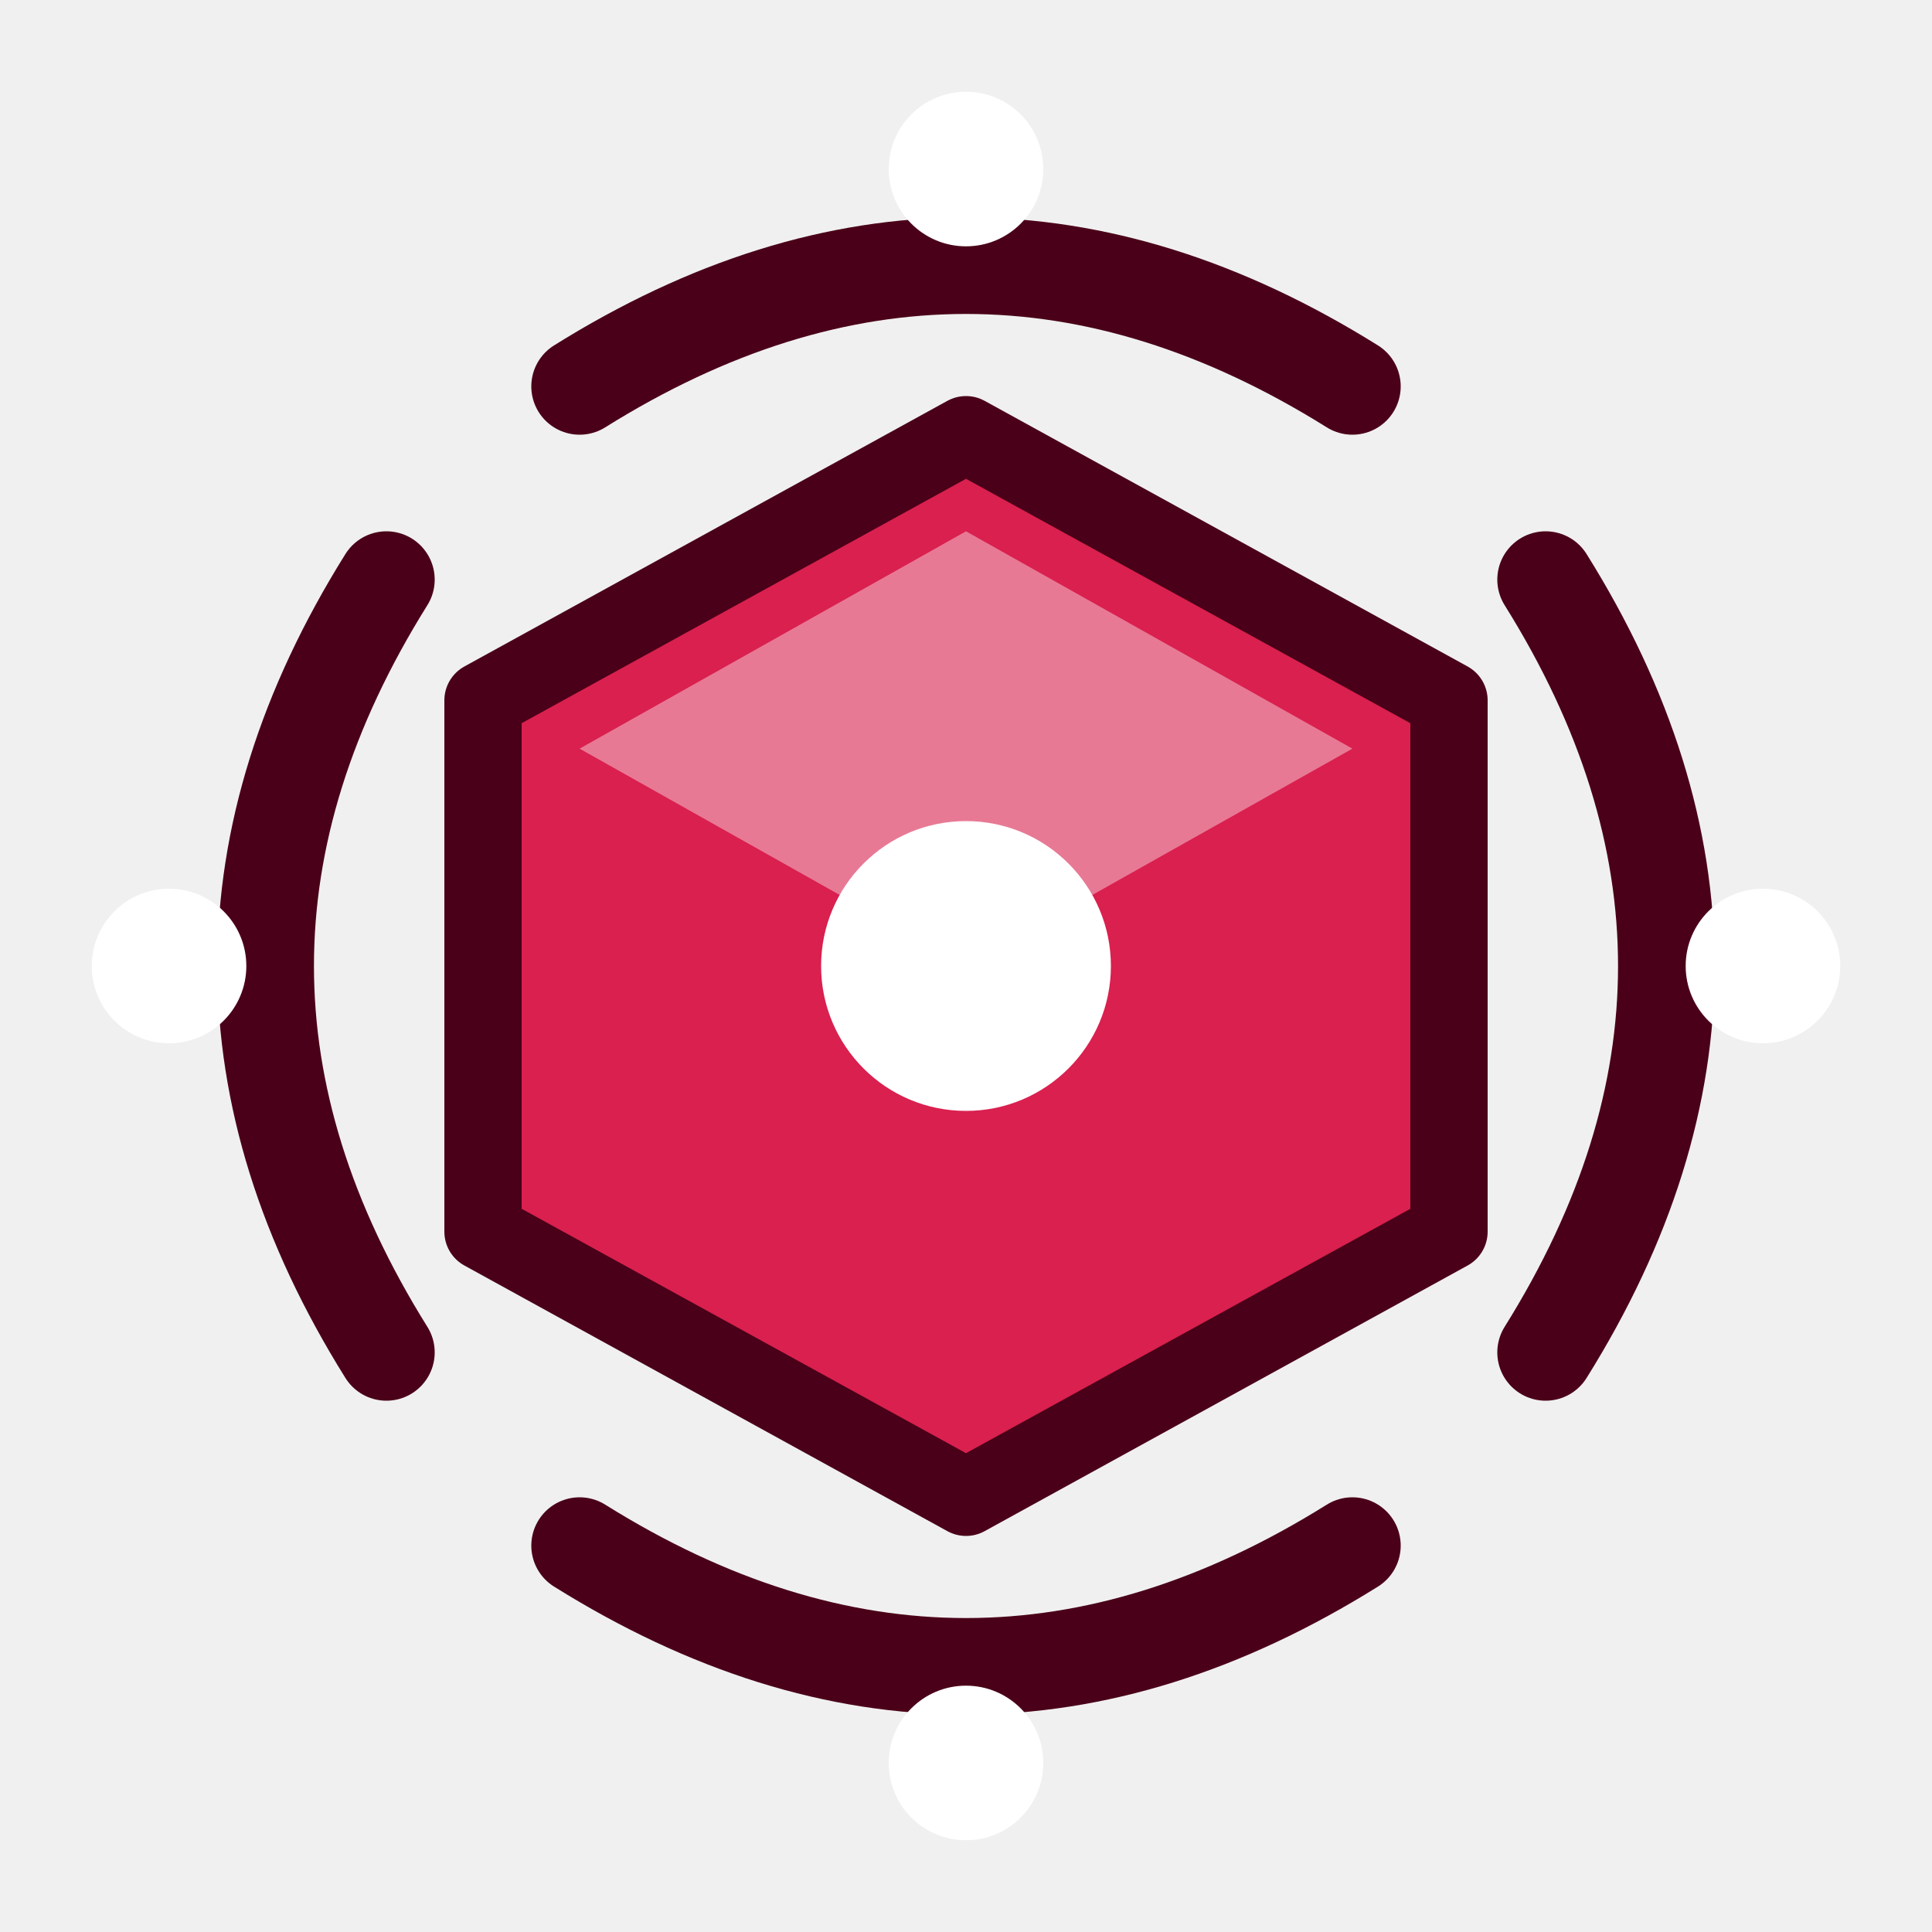
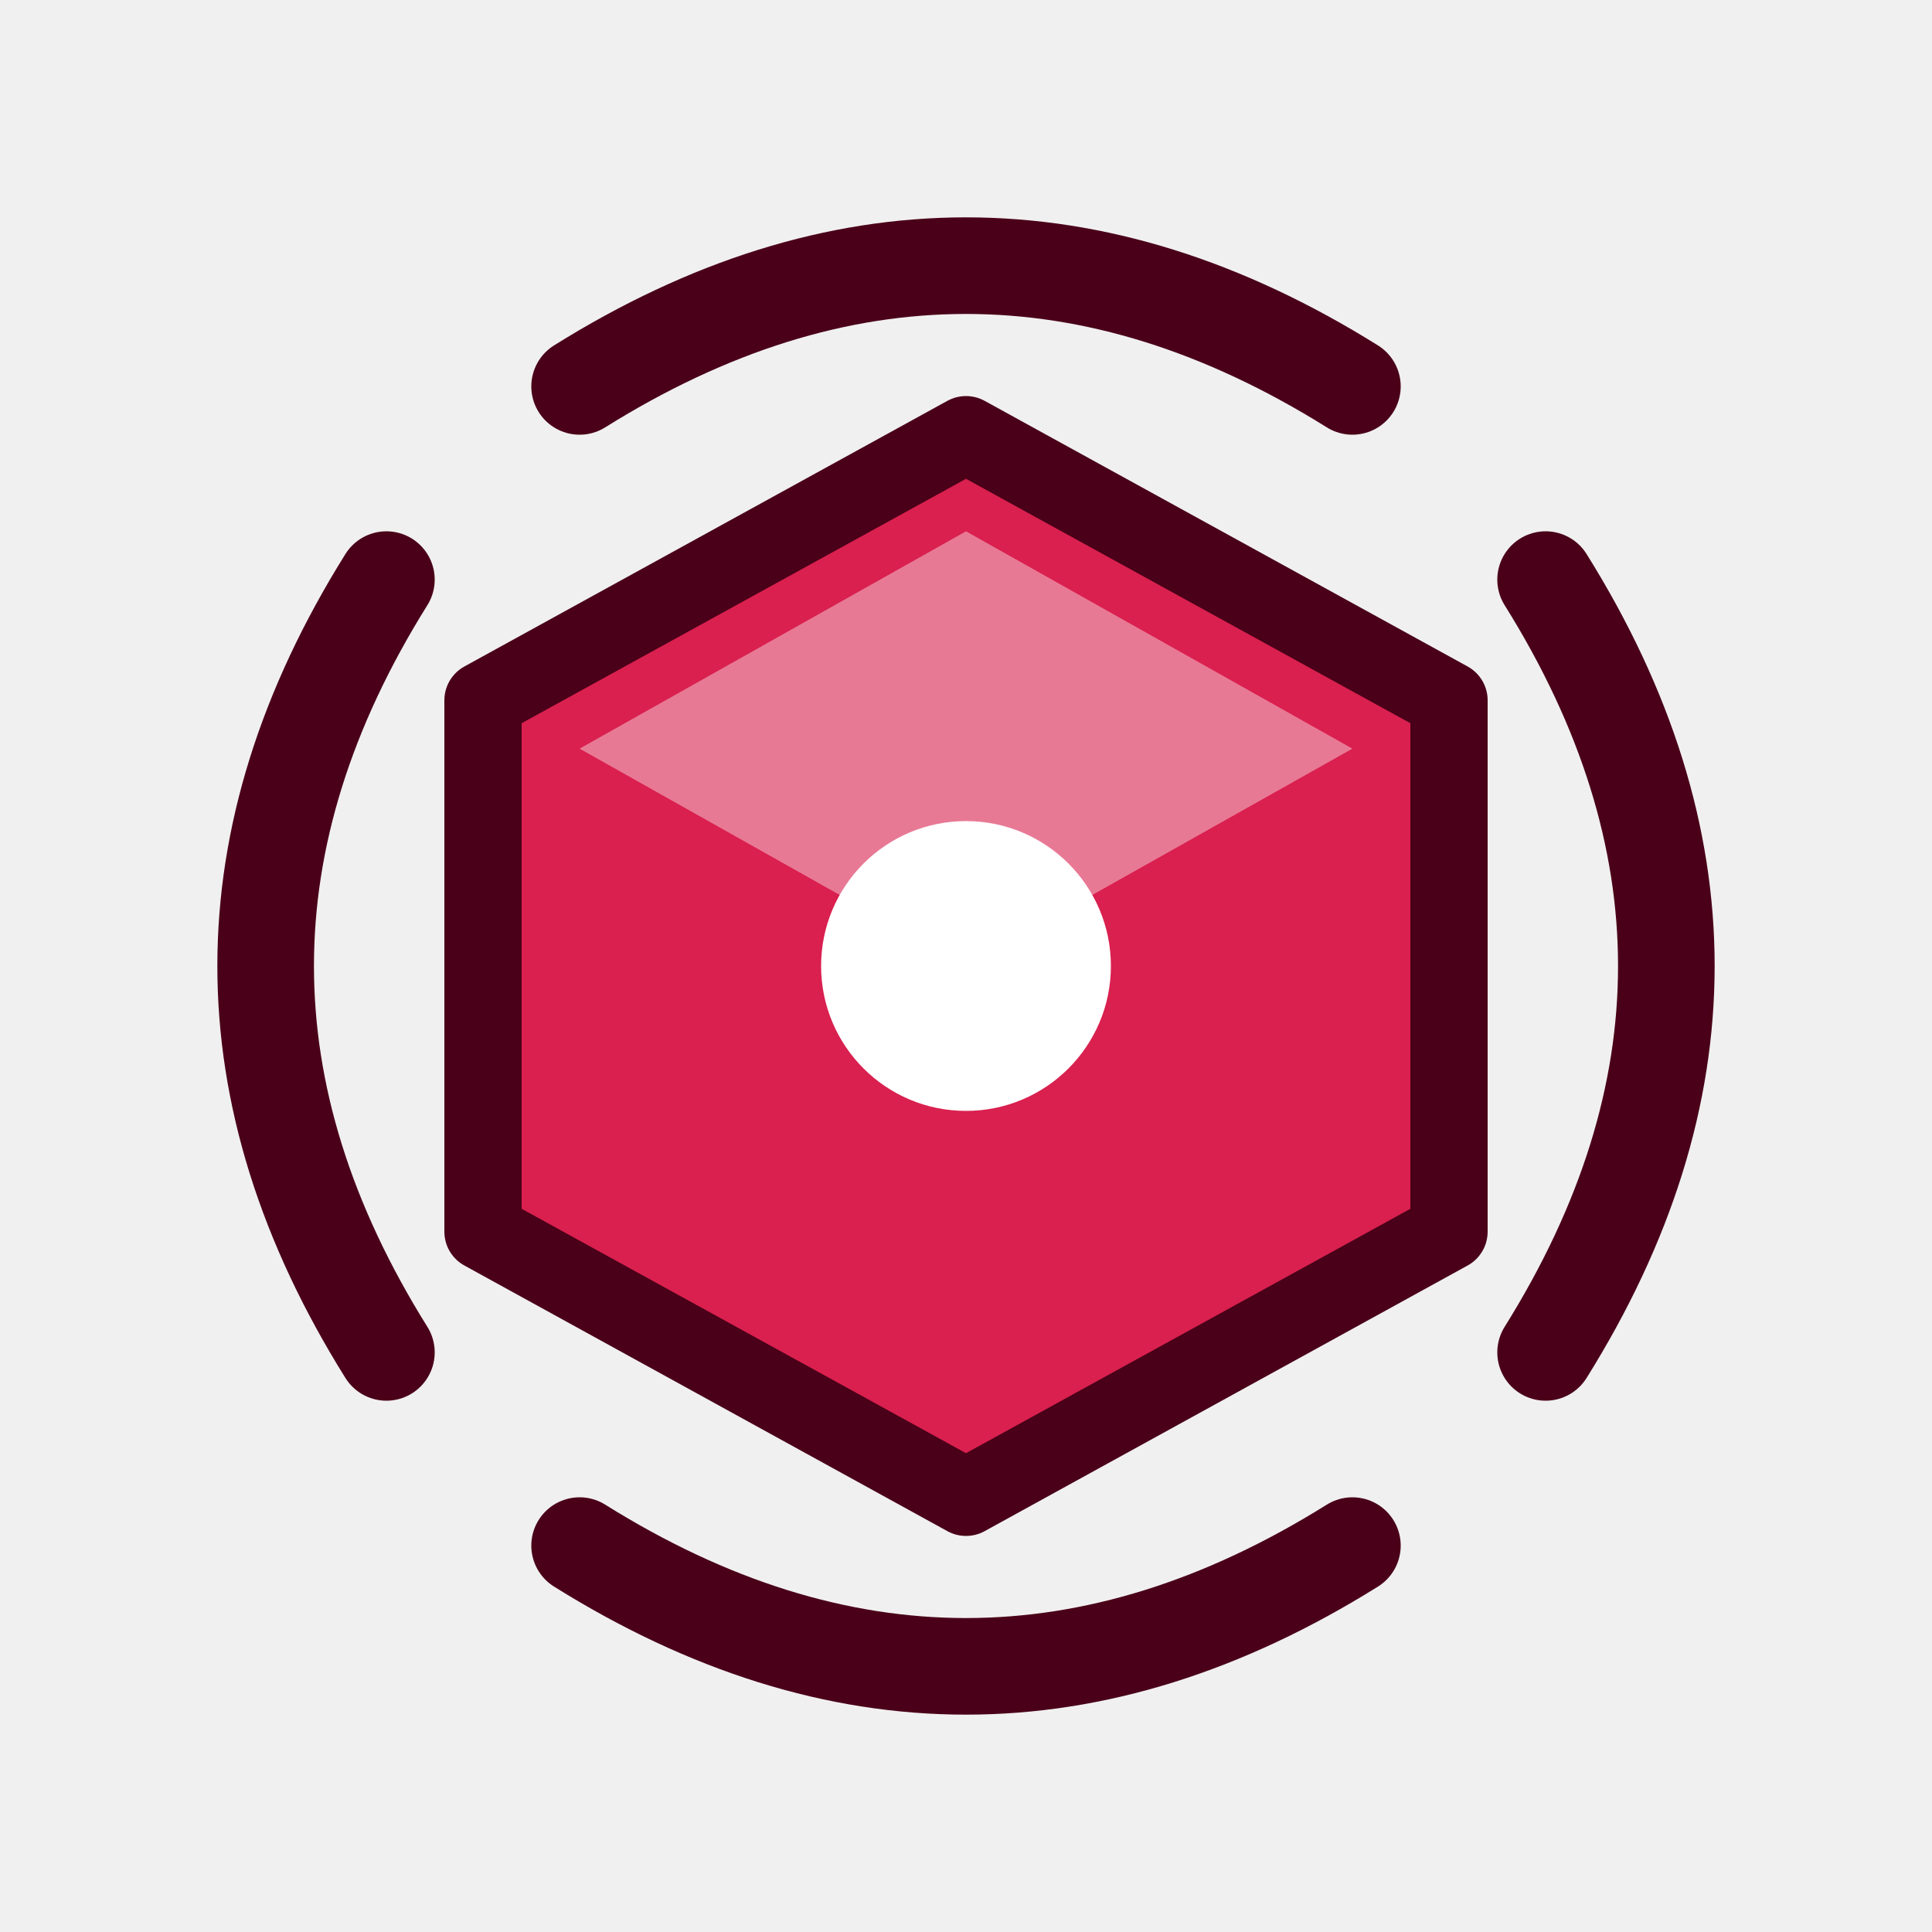
<svg xmlns="http://www.w3.org/2000/svg" viewBox="0 0 40 40" width="40" height="40" id="bug_AREA">
  <g transform="rotate(0 20 20)" fill="none" stroke="#4a0018" stroke-width="2" stroke-linecap="round">
    <path d="M12 8 Q20 3 28 8" />
  </g>
  <g transform="rotate(90 20 20)" fill="none" stroke="#4a0018" stroke-width="2" stroke-linecap="round">
    <path d="M12 8 Q20 3 28 8" />
  </g>
  <g transform="rotate(180 20 20)" fill="none" stroke="#4a0018" stroke-width="2" stroke-linecap="round">
    <path d="M12 8 Q20 3 28 8" />
  </g>
  <g transform="rotate(270 20 20)" fill="none" stroke="#4a0018" stroke-width="2" stroke-linecap="round">
    <path d="M12 8 Q20 3 28 8" />
  </g>
  <g transform="rotate(0 20 20)" fill="none" stroke="#300010" stroke-width="1.2" stroke-linecap="round">
    <path d="M14.5 12 Q20 9 25.5 12" />
  </g>
  <g transform="rotate(90 20 20)" fill="none" stroke="#300010" stroke-width="1.2" stroke-linecap="round">
    <path d="M14.5 12 Q20 9 25.5 12" />
  </g>
  <g transform="rotate(180 20 20)" fill="none" stroke="#300010" stroke-width="1.2" stroke-linecap="round">
    <path d="M14.5 12 Q20 9 25.5 12" />
  </g>
  <g transform="rotate(270 20 20)" fill="none" stroke="#300010" stroke-width="1.2" stroke-linecap="round">
    <path d="M14.5 12 Q20 9 25.5 12" />
  </g>
-   <g transform="rotate(0 20 20)">
-     <circle cx="20" cy="3.5" r="1.6" fill="#ffffff" />
-   </g>
-   <g transform="rotate(90 20 20)">
-     <circle cx="20" cy="3.5" r="1.6" fill="#ffffff" />
-   </g>
-   <g transform="rotate(180 20 20)">
-     <circle cx="20" cy="3.5" r="1.6" fill="#ffffff" />
-   </g>
-   <g transform="rotate(270 20 20)">
-     <circle cx="20" cy="3.5" r="1.6" fill="#ffffff" />
-   </g>
  <polygon points="20,9 30,14.5 30,25.5 20,31 10,25.5 10,14.5" fill="#d9204f" stroke="#4a0018" stroke-width="1.6" stroke-linejoin="round" />
  <polygon points="20,11 28,15.5 20,20 12,15.5" fill="rgba(255,255,255,.4)" />
  <circle cx="20" cy="20" r="3" fill="#ffffff" />
</svg>
